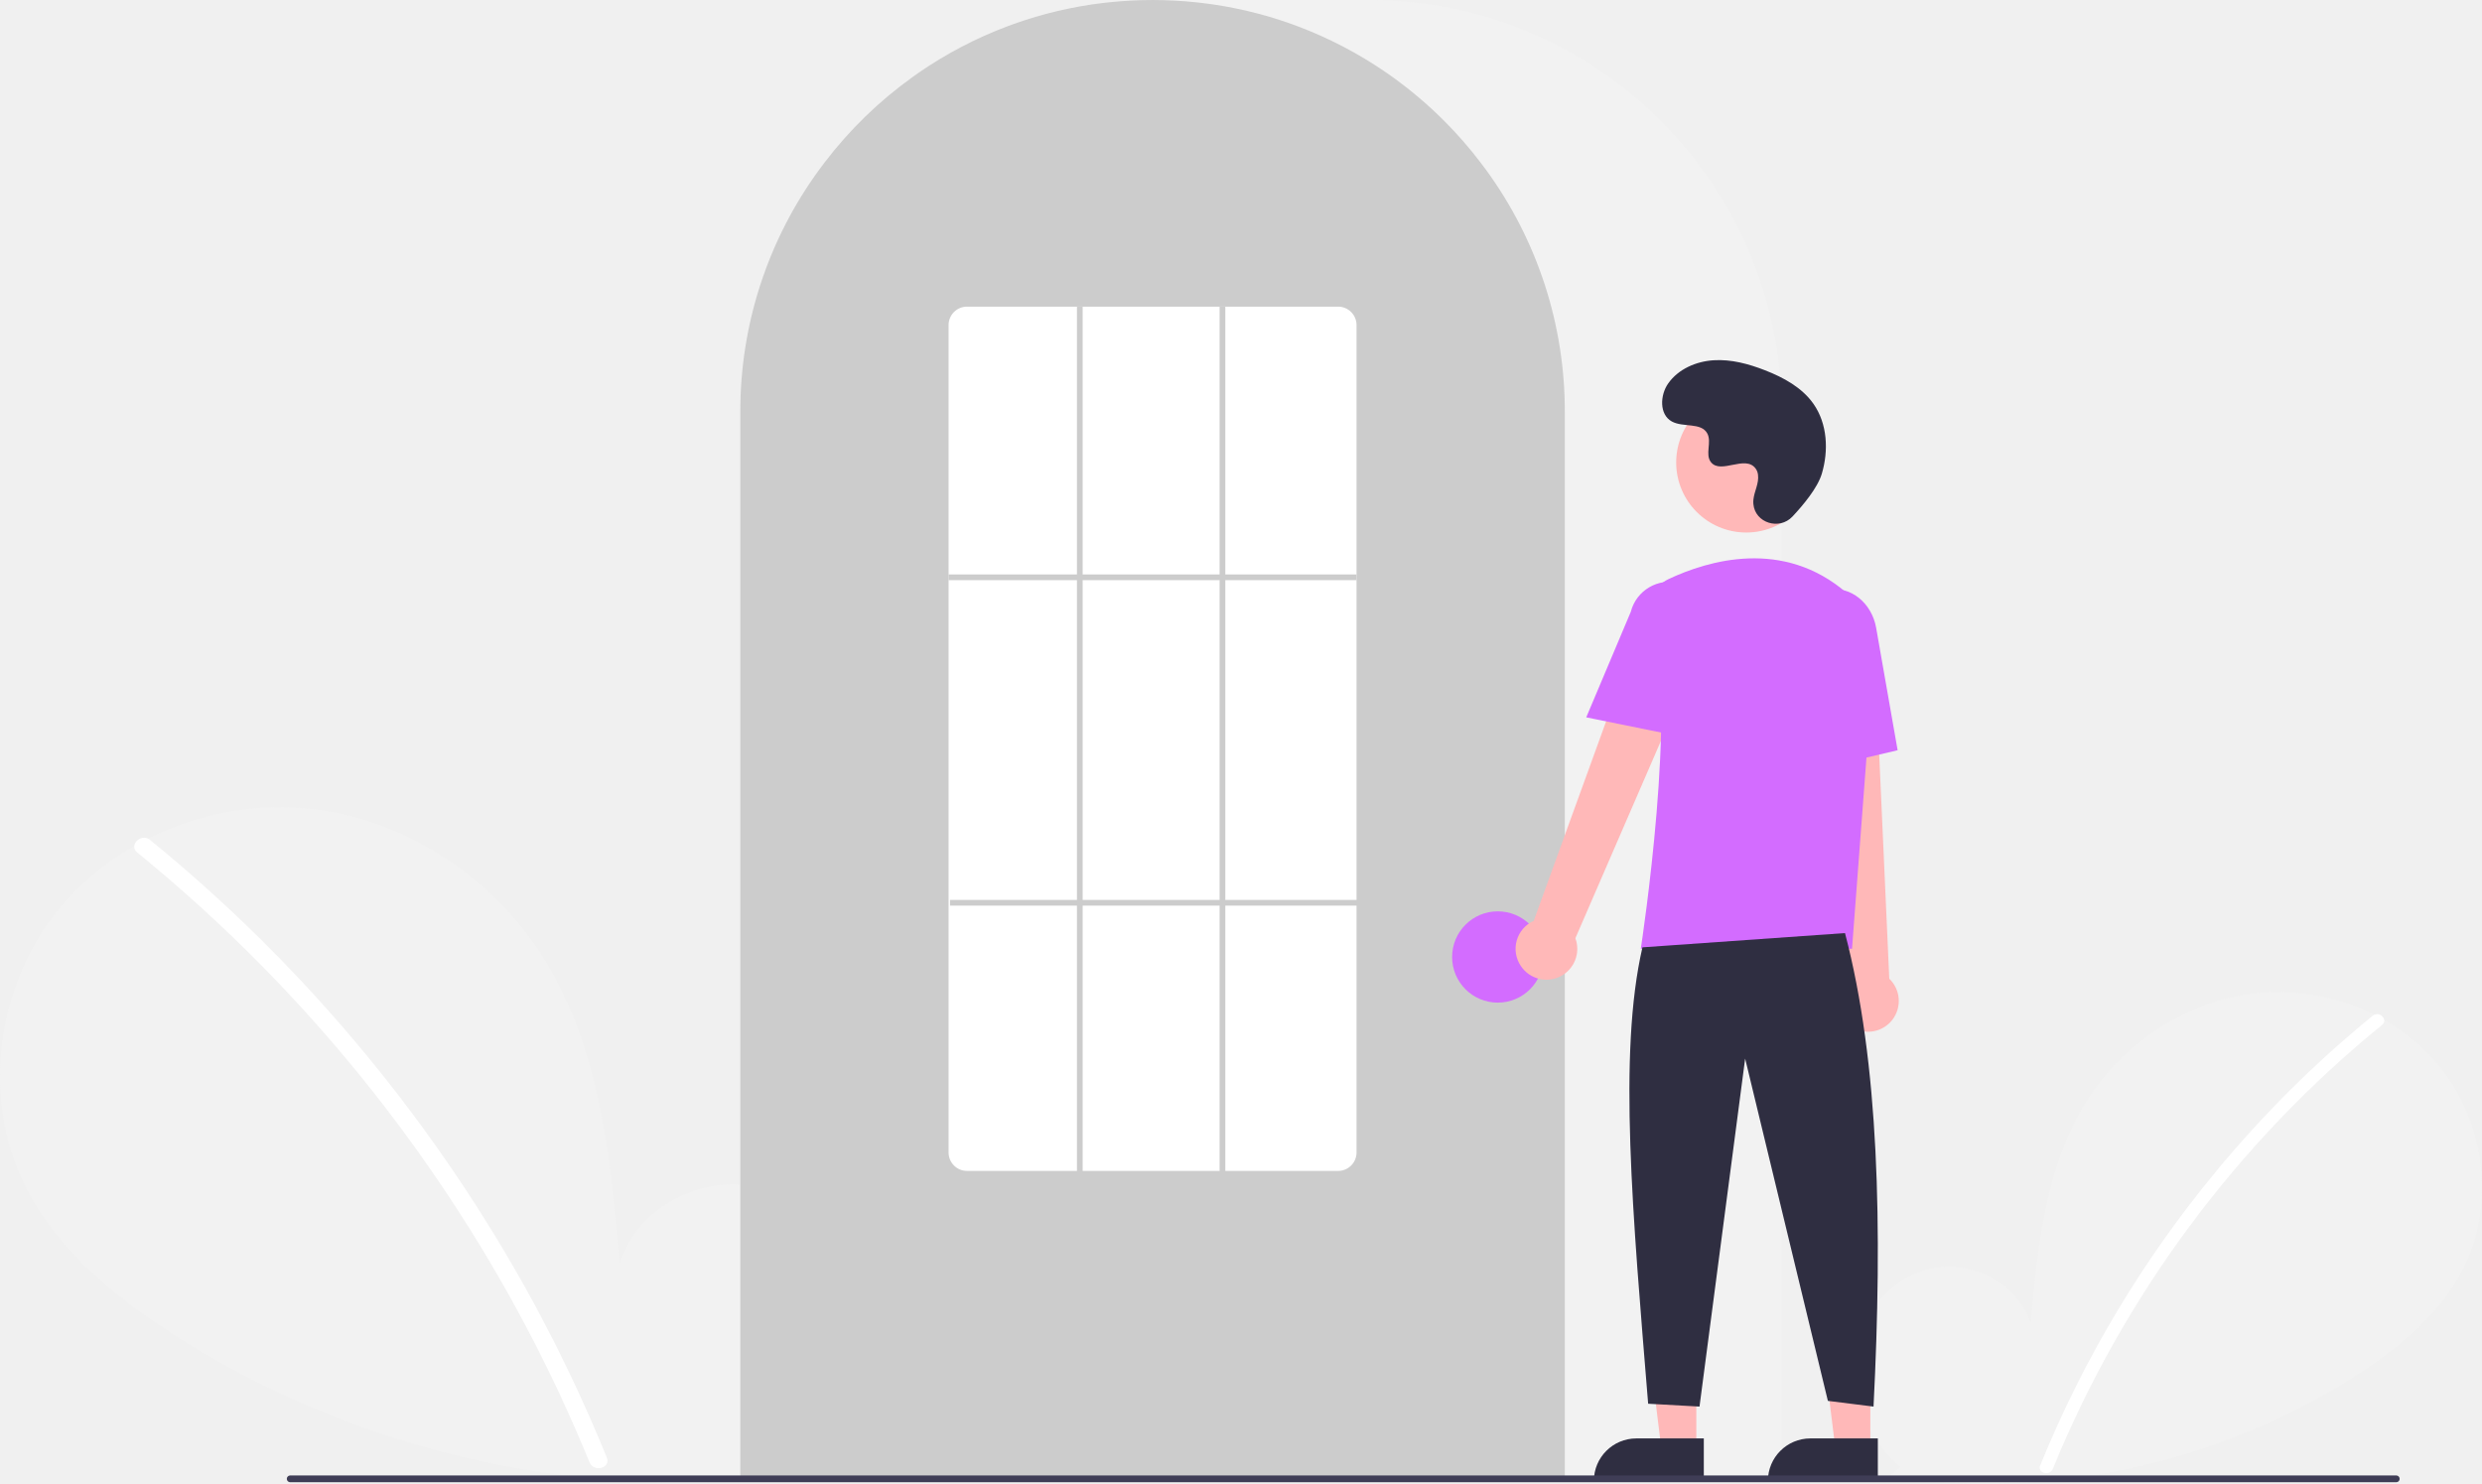
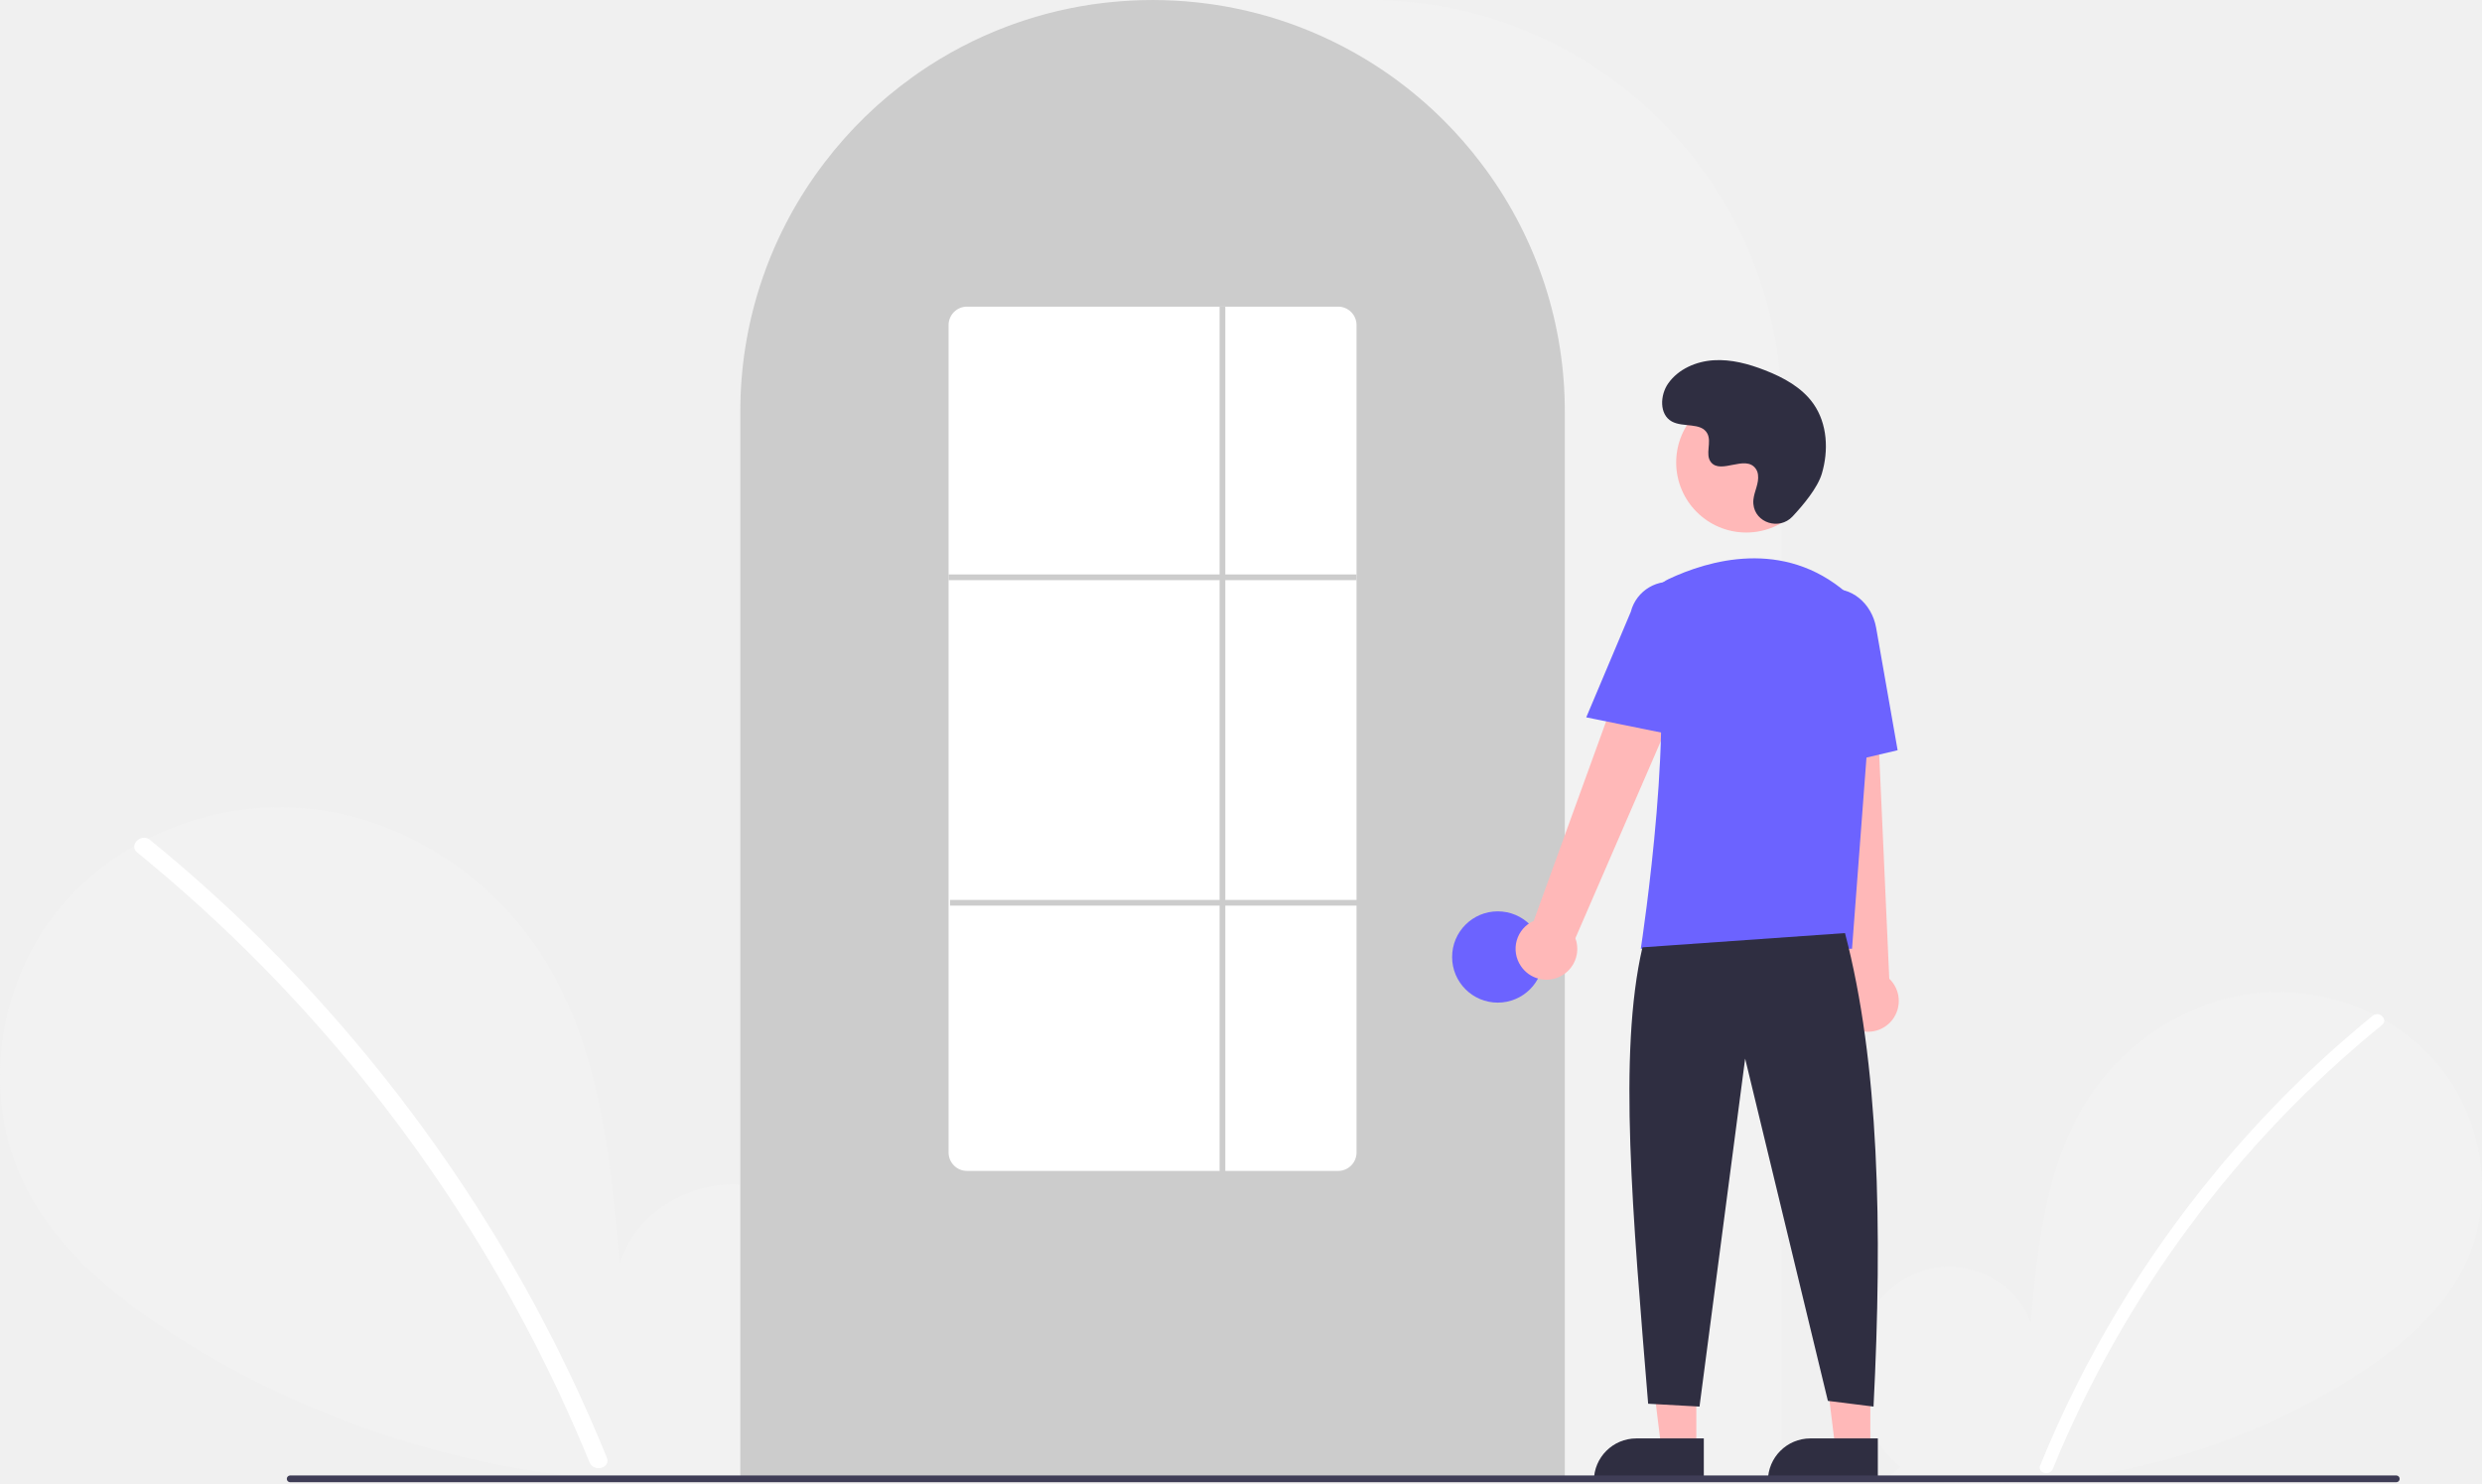
- <svg xmlns="http://www.w3.org/2000/svg" data-name="Layer 1" width="870" height="520.139" viewBox="0 0 870 520.139">
+ <svg xmlns="http://www.w3.org/2000/svg" data-name="Layer 1" viewBox="0 0 870 520.139">
  <path d="M831.092,704.187c-11.138-9.412-17.904-24.28-16.13-38.754s12.764-27.78,27.018-30.854,30.504,5.435,34.834,19.359c2.383-26.846,5.129-54.818,19.402-77.68,12.924-20.701,35.309-35.514,59.569-38.164s49.803,7.359,64.933,26.507,18.835,46.985,8.238,68.969c-7.806,16.195-22.188,28.247-37.257,38.052a240.452,240.452,0,0,1-164.454,35.977Z" transform="translate(-165 -189.9307)" fill="#f2f2f2" />
  <path d="M996.728,546.01a393.414,393.414,0,0,0-54.826,54.442,394.561,394.561,0,0,0-61.752,103.194c-1.112,2.725,3.313,3.911,4.412,1.216A392.342,392.342,0,0,1,999.963,549.245c2.284-1.86-.97-5.08-3.236-3.236Z" transform="translate(-165 -189.9307)" fill="#fff" />
  <path d="M445.067,701.63c15.299-12.927,24.591-33.348,22.154-53.228s-17.531-38.156-37.11-42.377-41.897,7.464-47.844,26.59c-3.273-36.873-7.044-75.292-26.648-106.693-17.751-28.433-48.497-48.778-81.818-52.418s-68.404,10.107-89.185,36.407-25.869,64.535-11.315,94.729c10.722,22.243,30.475,38.797,51.172,52.264,66.03,42.965,147.939,60.884,225.877,49.415" transform="translate(-165 -189.9307)" fill="#f2f2f2" />
  <path d="M217.567,484.373a540.355,540.355,0,0,1,75.304,74.777A548.076,548.076,0,0,1,352.257,647.04a545.835,545.835,0,0,1,25.43,53.846c1.527,3.743-4.55,5.372-6.06,1.671a536.36,536.36,0,0,0-49.009-92.727A539.734,539.734,0,0,0,256.889,528.632a538.441,538.441,0,0,0-43.766-39.815c-3.138-2.555,1.332-6.978,4.444-4.444Z" transform="translate(-165 -189.9307)" fill="#fff" />
  <path d="M789.5,708.931h-365v-374.5c0-79.678,64.822-144.5,144.5-144.5h76c79.677,0,144.5,64.822,144.5,144.5Z" transform="translate(-165 -189.9307)" fill="#f2f2f2" />
  <path d="M713.5,708.931h-289v-374.5a143.382,143.382,0,0,1,27.596-84.944c.664-.905,1.326-1.798,2.009-2.681a144.466,144.466,0,0,1,30.754-29.851c.66-.48,1.322-.952,1.994-1.423a144.16,144.16,0,0,1,31.472-16.459c.661-.25,1.334-.501,2.007-.742a144.02,144.02,0,0,1,31.108-7.336c.658-.09,1.333-.16,2.008-.23a146.288,146.288,0,0,1,31.105,0c.673.07,1.349.141,2.014.231a143.995,143.995,0,0,1,31.1,7.335c.673.241,1.346.492,2.009.743a143.799,143.799,0,0,1,31.106,16.216c.672.461,1.344.933,2.006,1.405a145.987,145.987,0,0,1,18.384,15.564,144.305,144.305,0,0,1,12.724,14.551c.681.88,1.343,1.773,2.005,2.677A143.382,143.382,0,0,1,713.5,334.431Z" transform="translate(-165 -189.9307)" fill="#ccc" />
-   <circle cx="525" cy="335.5" r="16" fill="#d36cff" />
+   <circle cx="525" cy="335.5" r="16" fill="#6C63FF" />
  <polygon points="594.599 507.783 582.339 507.783 576.506 460.495 594.601 460.496 594.599 507.783" fill="#ffb8b8" />
  <path d="M573.582,504.28h23.644a0,0,0,0,1,0,0v14.887a0,0,0,0,1,0,0H558.695a0,0,0,0,1,0,0v0a14.887,14.887,0,0,1,14.887-14.887Z" fill="#2f2e41" />
  <polygon points="655.599 507.783 643.339 507.783 637.506 460.495 655.601 460.496 655.599 507.783" fill="#ffb8b8" />
  <path d="M634.582,504.28h23.644a0,0,0,0,1,0,0v14.887a0,0,0,0,1,0,0H619.695a0,0,0,0,1,0,0v0a14.887,14.887,0,0,1,14.887-14.887Z" fill="#2f2e41" />
  <path d="M698.098,528.6a10.743,10.743,0,0,1,4.511-15.843l41.676-114.867L764.791,409.082,717.206,518.853a10.801,10.801,0,0,1-19.109,9.748Z" transform="translate(-165 -189.9307)" fill="#ffb8b8" />
  <path d="M814.336,550.184a10.743,10.743,0,0,1-2.893-16.217L798.533,412.458l23.338,1.066L827.236,533.045a10.801,10.801,0,0,1-12.9,17.139Z" transform="translate(-165 -189.9307)" fill="#ffb8b8" />
  <circle cx="612.106" cy="162.123" r="24.561" fill="#ffb8b8" />
-   <path d="M814.18,522.549H740.133l.089-.576c.133-.861,13.197-86.439,3.562-114.436a11.813,11.813,0,0,1,6.069-14.584h0c13.772-6.485,40.208-14.471,62.52,4.909a28.234,28.234,0,0,1,9.459,23.396Z" transform="translate(-165 -189.9307)" fill="#d36cff" />
-   <path d="M754.354,448.181,721.018,441.418l15.626-37.03a13.997,13.997,0,0,1,27.106,6.998Z" transform="translate(-165 -189.9307)" fill="#d36cff" />
-   <path d="M797.05,460.739l-2.004-45.941c-1.52-8.636,3.424-16.8,11.027-18.135,7.605-1.33,15.032,4.66,16.558,13.36l7.533,42.928Z" transform="translate(-165 -189.9307)" fill="#d36cff" />
+   <path d="M814.18,522.549H740.133l.089-.576c.133-.861,13.197-86.439,3.562-114.436a11.813,11.813,0,0,1,6.069-14.584h0c13.772-6.485,40.208-14.471,62.52,4.909a28.234,28.234,0,0,1,9.459,23.396Z" transform="translate(-165 -189.9307)" fill="#6C63FF" />
+   <path d="M754.354,448.181,721.018,441.418l15.626-37.03a13.997,13.997,0,0,1,27.106,6.998Z" transform="translate(-165 -189.9307)" fill="#6C63FF" />
+   <path d="M797.05,460.739l-2.004-45.941c-1.52-8.636,3.424-16.8,11.027-18.135,7.605-1.33,15.032,4.66,16.558,13.36l7.533,42.928Z" transform="translate(-165 -189.9307)" fill="#6C63FF" />
  <path d="M811.716,517.049c11.915,45.377,13.214,103.069,10,166l-16-2-29-120-16,122-18-1c-5.377-66.03-10.613-122.715-2-160Z" transform="translate(-165 -189.9307)" fill="#2f2e41" />
  <path d="M793.289,371.035c-4.582,4.881-13.091,2.261-13.688-4.407a8.055,8.055,0,0,1,.01-1.556c.308-2.954,2.015-5.635,1.606-8.754a4.59,4.59,0,0,0-.84-2.149c-3.651-4.889-12.222,2.187-15.668-2.239-2.113-2.714.371-6.987-1.251-10.021-2.14-4.004-8.479-2.029-12.454-4.221-4.423-2.439-4.158-9.225-1.247-13.353,3.551-5.034,9.776-7.72,15.923-8.107s12.253,1.275,17.992,3.511c6.521,2.541,12.988,6.054,17.001,11.788,4.88,6.973,5.35,16.348,2.909,24.502C802.098,360.99,797.031,367.049,793.289,371.035Z" transform="translate(-165 -189.9307)" fill="#2f2e41" />
  <path d="M1004.982,709.574h-738.294a1.191,1.191,0,0,1,0-2.381h738.294a1.191,1.191,0,0,1,0,2.381Z" transform="translate(-165 -189.9307)" fill="#3f3d56" />
  <path d="M634,600.431H504a6.465,6.465,0,0,1-6.5-6.415V303.846a6.465,6.465,0,0,1,6.5-6.415H634a6.465,6.465,0,0,1,6.5,6.415V594.015A6.465,6.465,0,0,1,634,600.431Z" transform="translate(-165 -189.9307)" fill="#fff" />
  <rect x="332.5" y="201.39" width="143" height="2" fill="#ccc" />
  <rect x="333" y="315.5" width="143" height="2" fill="#ccc" />
-   <rect x="377.5" y="107.5" width="2" height="304" fill="#ccc" />
+   <rect x="377.5" y="107.5" fill="#ccc" />
  <rect x="427.5" y="107.5" width="2" height="304" fill="#ccc" />
</svg>
